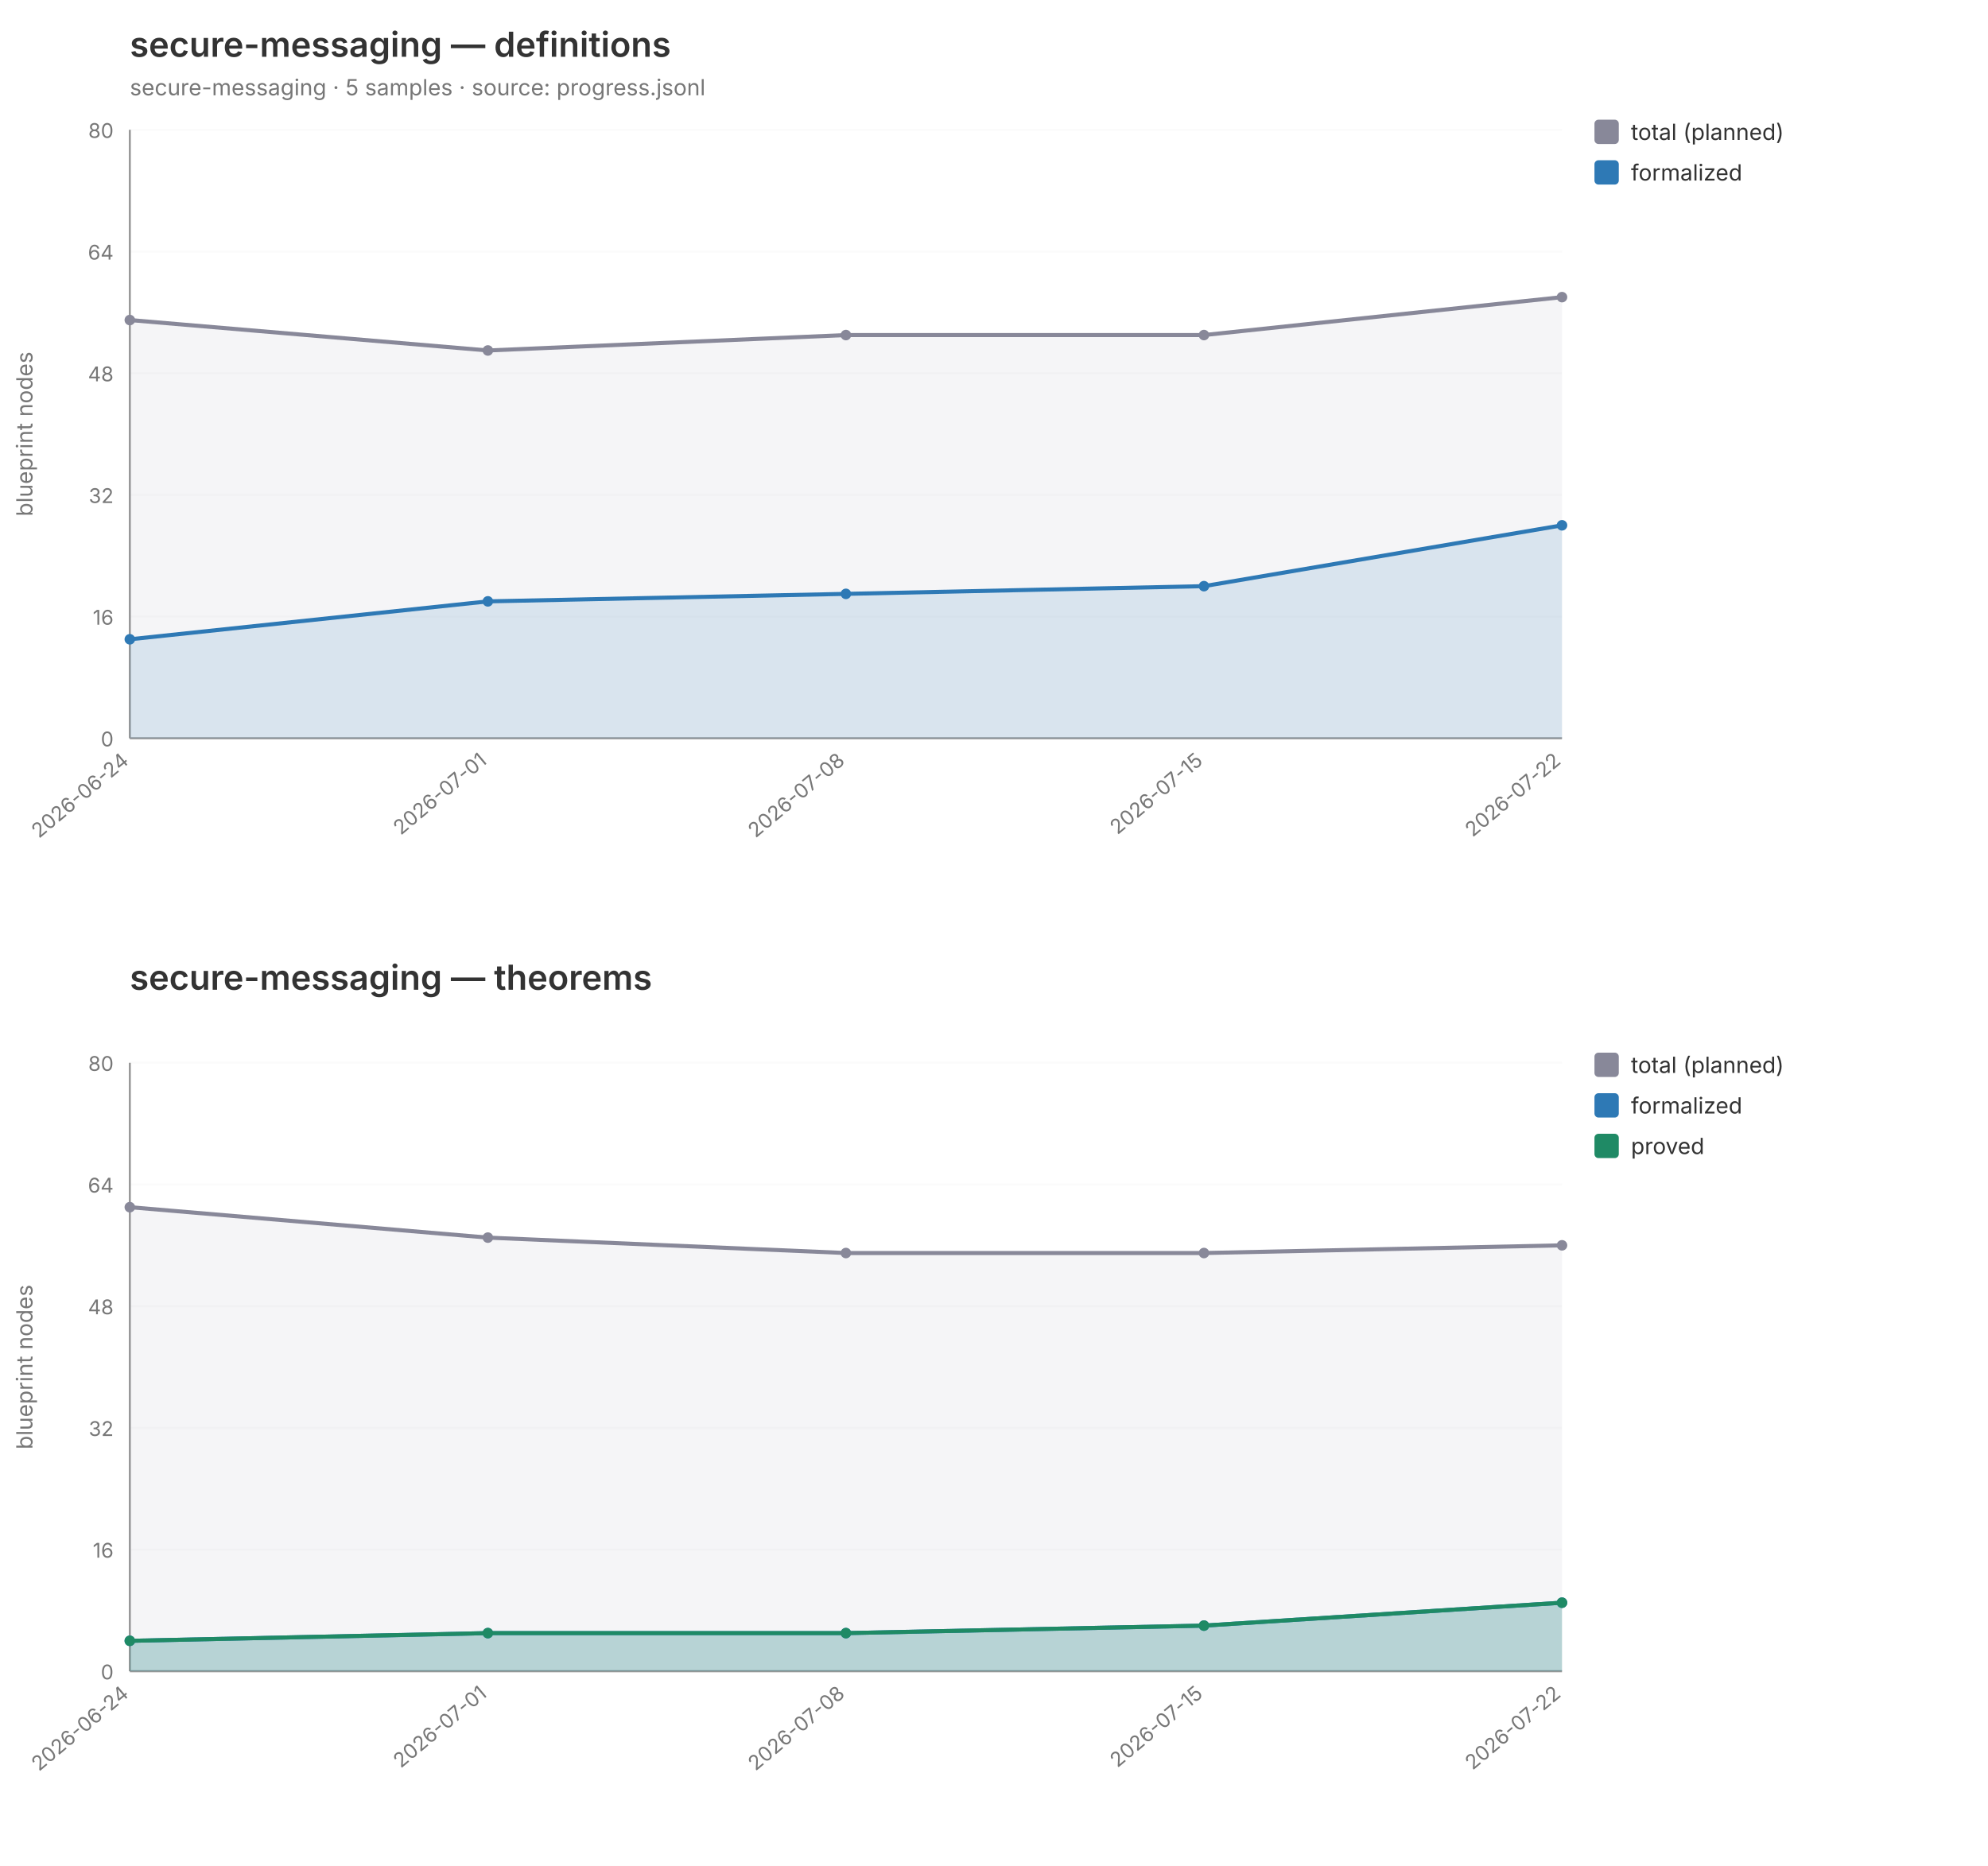
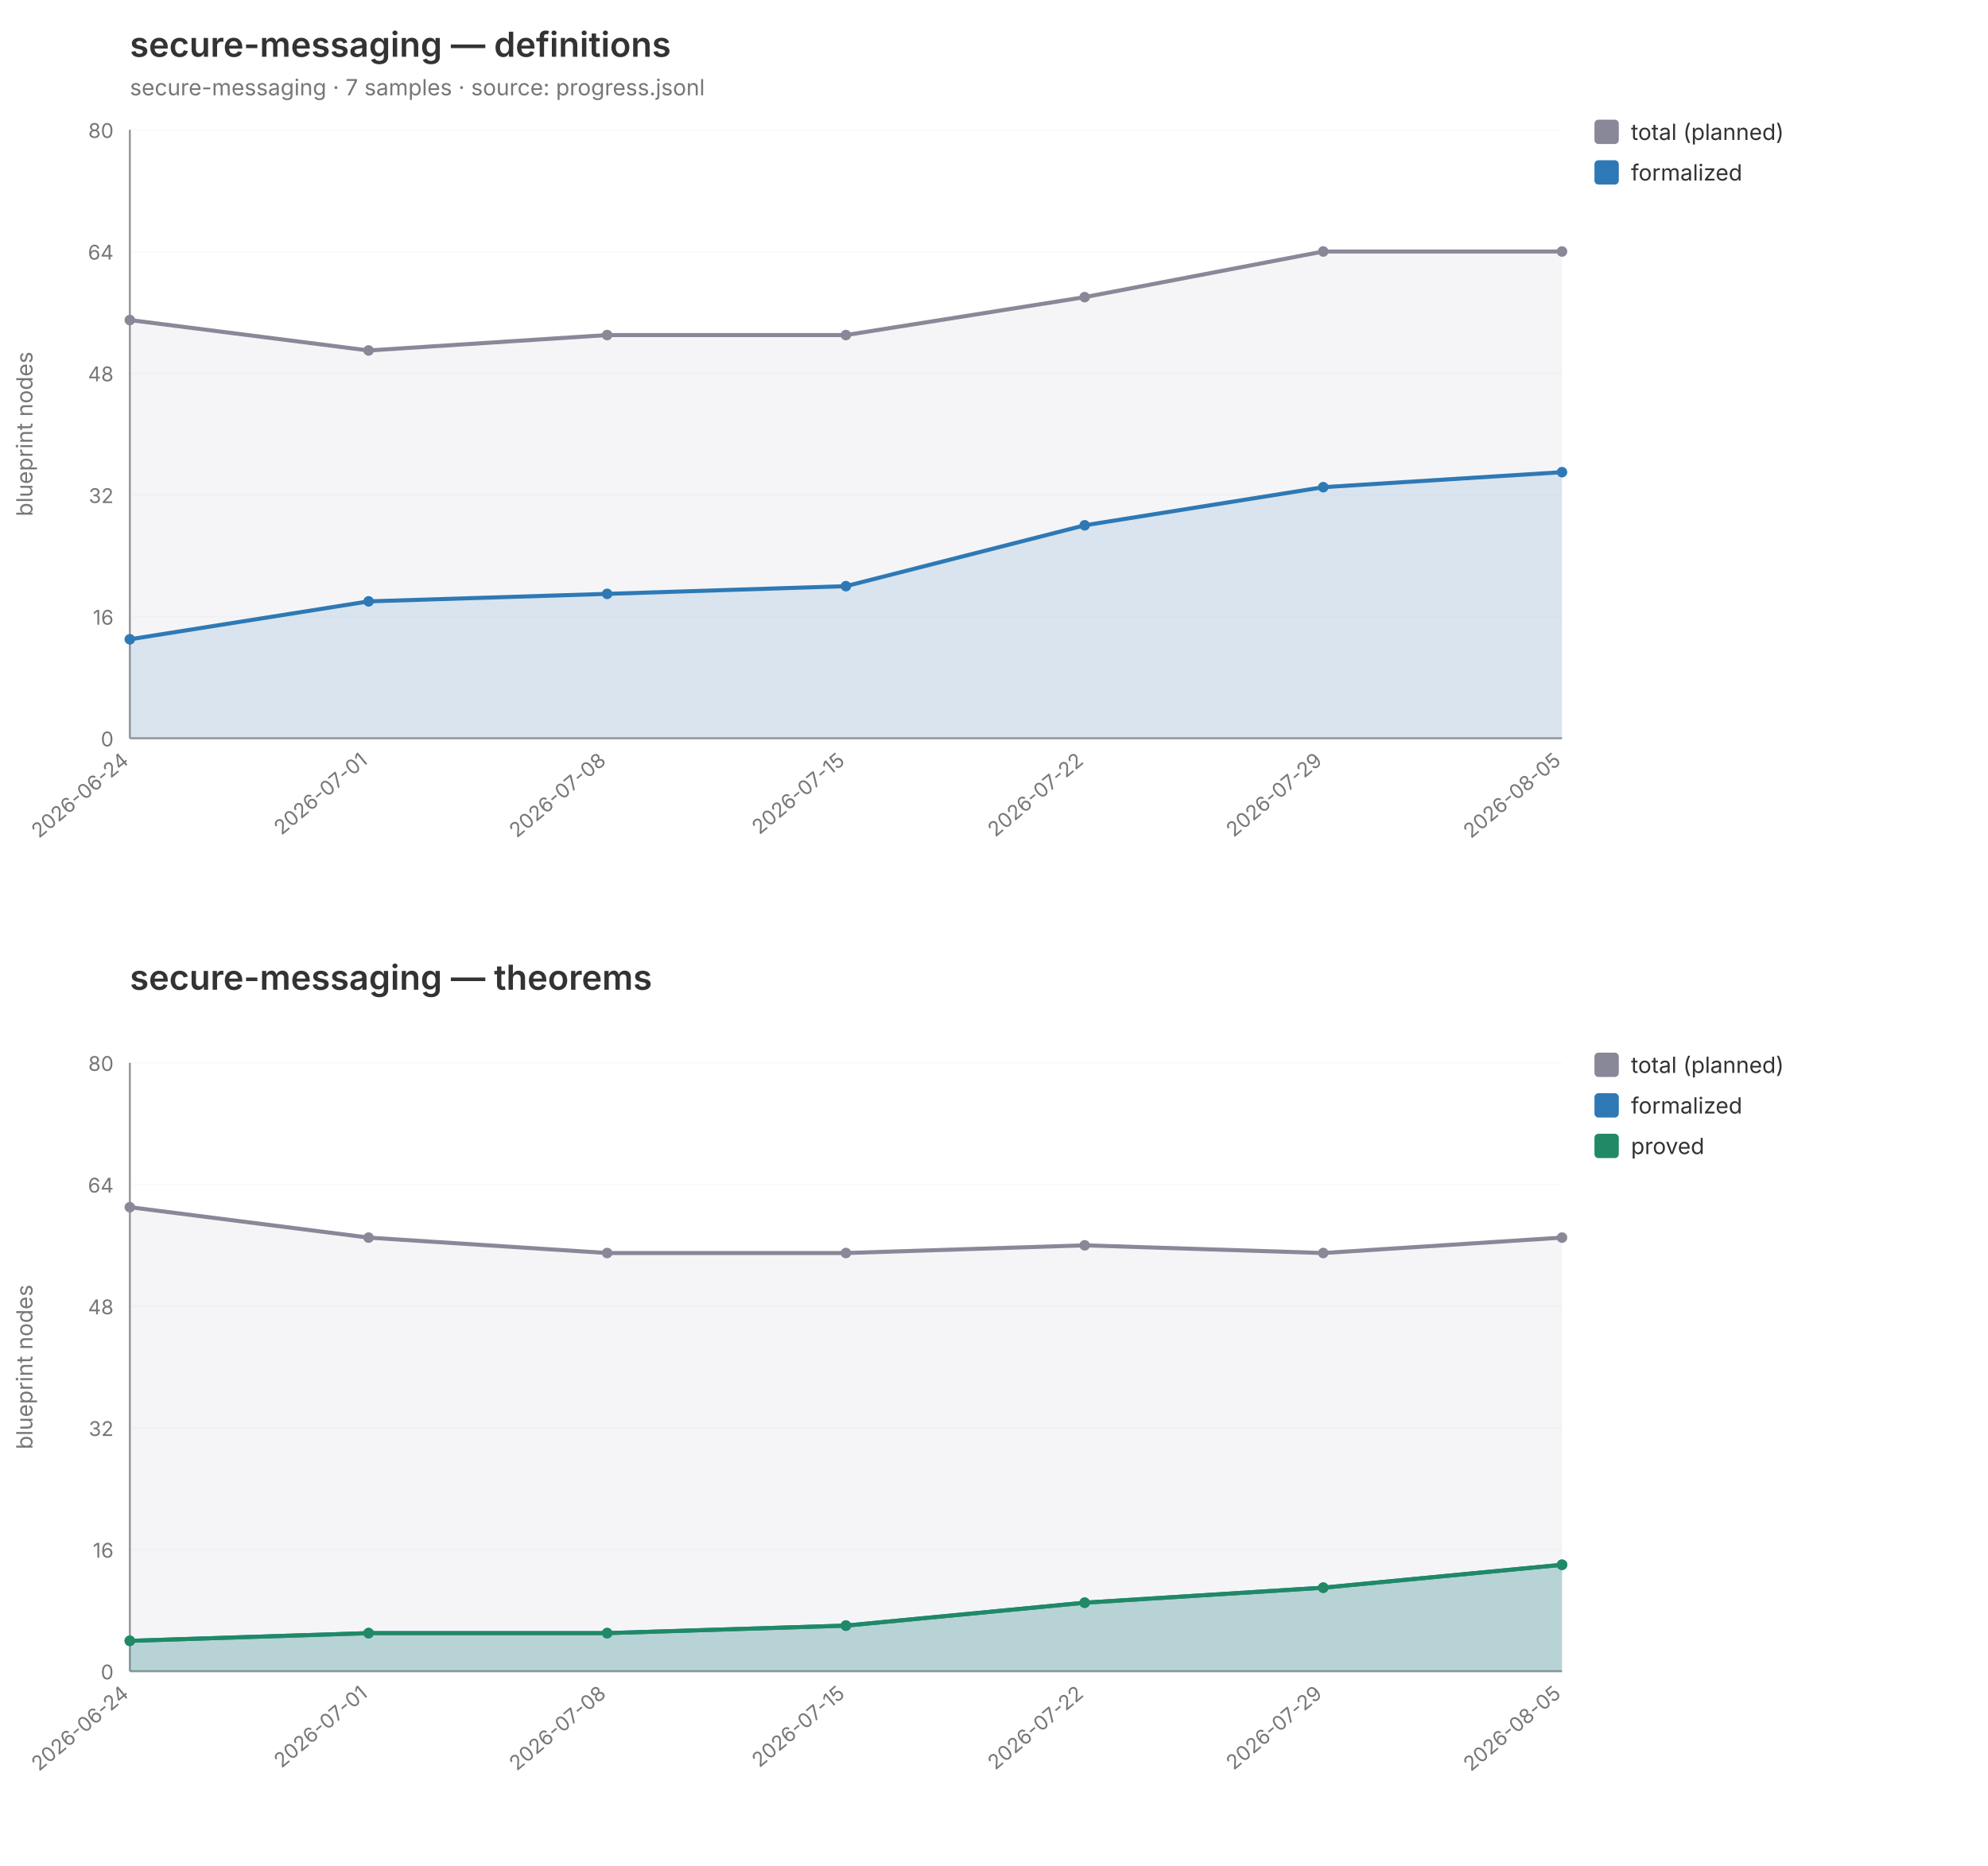
<svg xmlns="http://www.w3.org/2000/svg" width="980" height="920" viewBox="0 0 980 920" font-family="system-ui, -apple-system, Segoe UI, sans-serif">
  <rect width="980" height="920" fill="#FFFFFF" />
  <svg x="0" y="0.0" width="980" height="460" viewBox="0 0 980 460">
    <text x="64" y="28" font-size="17" font-weight="600" fill="#333333">secure-messaging — definitions</text>
-     <text x="64" y="47" font-size="11" fill="#777777">secure-messaging · 5 samples · source: progress.jsonl</text>
+     <text x="64" y="47" font-size="11" fill="#777777">secure-messaging · 7 samples · source: progress.jsonl</text>
    <line x1="64" y1="364.0" x2="770" y2="364.0" stroke="#E4E4E422" />
    <text x="56" y="368.0" font-size="10" text-anchor="end" fill="#777777">0</text>
    <line x1="64" y1="304.0" x2="770" y2="304.0" stroke="#E4E4E422" />
    <text x="56" y="308.0" font-size="10" text-anchor="end" fill="#777777">16</text>
    <line x1="64" y1="244.0" x2="770" y2="244.0" stroke="#E4E4E422" />
    <text x="56" y="248.0" font-size="10" text-anchor="end" fill="#777777">32</text>
    <line x1="64" y1="184.0" x2="770" y2="184.0" stroke="#E4E4E422" />
    <text x="56" y="188.0" font-size="10" text-anchor="end" fill="#777777">48</text>
    <line x1="64" y1="124.0" x2="770" y2="124.0" stroke="#E4E4E422" />
    <text x="56" y="128.0" font-size="10" text-anchor="end" fill="#777777">64</text>
    <line x1="64" y1="64.0" x2="770" y2="64.0" stroke="#E4E4E422" />
    <text x="56" y="68.0" font-size="10" text-anchor="end" fill="#777777">80</text>
    <line x1="64" y1="64" x2="64" y2="364" stroke="#999999" />
    <line x1="64" y1="364" x2="770" y2="364" stroke="#999999" />
    <text x="16" y="214.0" font-size="11" fill="#777777" text-anchor="middle" transform="rotate(-90 16 214.0)">blueprint nodes</text>
    <text x="64.0" y="376.0" font-size="10" fill="#777777" text-anchor="end" transform="rotate(-40 64.0 376.0)">2026-06-24</text>
-     <text x="240.5" y="376.0" font-size="10" fill="#777777" text-anchor="end" transform="rotate(-40 240.5 376.0)">2026-07-01</text>
-     <text x="417.0" y="376.0" font-size="10" fill="#777777" text-anchor="end" transform="rotate(-40 417.0 376.0)">2026-07-08</text>
-     <text x="593.5" y="376.0" font-size="10" fill="#777777" text-anchor="end" transform="rotate(-40 593.5 376.0)">2026-07-15</text>
-     <text x="770.0" y="376.0" font-size="10" fill="#777777" text-anchor="end" transform="rotate(-40 770.0 376.0)">2026-07-22</text>
-     <polygon points="64.0,157.8 240.5,172.8 417.0,165.2 593.5,165.2 770.0,146.5 770.0,364.0 64.0,364.0" fill="#888899" fill-opacity="0.08" stroke="none" />
-     <polygon points="64.0,315.2 240.5,296.5 417.0,292.8 593.5,289.0 770.0,259.0 770.0,364.0 64.0,364.0" fill="#2E79B5" fill-opacity="0.14" stroke="none" />
-     <polyline points="64.0,157.8 240.5,172.8 417.0,165.2 593.5,165.2 770.0,146.5" fill="none" stroke="#888899" stroke-width="2.0" stroke-linejoin="round" />
+     <text x="181.7" y="376.0" font-size="10" fill="#777777" text-anchor="end" transform="rotate(-40 181.7 376.0)">2026-07-01</text>
+     <text x="299.3" y="376.0" font-size="10" fill="#777777" text-anchor="end" transform="rotate(-40 299.3 376.0)">2026-07-08</text>
+     <text x="417.0" y="376.0" font-size="10" fill="#777777" text-anchor="end" transform="rotate(-40 417.0 376.0)">2026-07-15</text>
+     <text x="534.7" y="376.0" font-size="10" fill="#777777" text-anchor="end" transform="rotate(-40 534.7 376.0)">2026-07-22</text>
+     <text x="652.3" y="376.0" font-size="10" fill="#777777" text-anchor="end" transform="rotate(-40 652.3 376.0)">2026-07-29</text>
+     <text x="770.0" y="376.0" font-size="10" fill="#777777" text-anchor="end" transform="rotate(-40 770.0 376.0)">2026-08-05</text>
+     <polygon points="64.0,157.8 181.7,172.8 299.3,165.2 417.0,165.2 534.7,146.5 652.3,124.0 770.0,124.0 770.0,364.0 64.0,364.0" fill="#888899" fill-opacity="0.08" stroke="none" />
+     <polygon points="64.0,315.2 181.7,296.5 299.3,292.8 417.0,289.0 534.7,259.0 652.3,240.2 770.0,232.8 770.0,364.0 64.0,364.0" fill="#2E79B5" fill-opacity="0.14" stroke="none" />
+     <polyline points="64.0,157.8 181.7,172.8 299.3,165.2 417.0,165.2 534.7,146.5 652.3,124.0 770.0,124.0" fill="none" stroke="#888899" stroke-width="2.0" stroke-linejoin="round" />
    <circle cx="64.0" cy="157.8" r="2.6" fill="#888899" />
-     <circle cx="240.5" cy="172.8" r="2.6" fill="#888899" />
+     <circle cx="181.7" cy="172.8" r="2.6" fill="#888899" />
+     <circle cx="299.3" cy="165.2" r="2.6" fill="#888899" />
    <circle cx="417.0" cy="165.2" r="2.6" fill="#888899" />
-     <circle cx="593.5" cy="165.2" r="2.6" fill="#888899" />
-     <circle cx="770.0" cy="146.5" r="2.6" fill="#888899" />
-     <polyline points="64.0,315.2 240.5,296.5 417.0,292.8 593.5,289.0 770.0,259.0" fill="none" stroke="#2E79B5" stroke-width="2.0" stroke-linejoin="round" />
+     <circle cx="534.7" cy="146.5" r="2.6" fill="#888899" />
+     <circle cx="652.3" cy="124.0" r="2.6" fill="#888899" />
+     <circle cx="770.0" cy="124.0" r="2.6" fill="#888899" />
+     <polyline points="64.0,315.2 181.7,296.5 299.3,292.8 417.0,289.0 534.7,259.0 652.3,240.2 770.0,232.8" fill="none" stroke="#2E79B5" stroke-width="2.0" stroke-linejoin="round" />
    <circle cx="64.0" cy="315.2" r="2.6" fill="#2E79B5" />
-     <circle cx="240.5" cy="296.5" r="2.6" fill="#2E79B5" />
-     <circle cx="417.0" cy="292.8" r="2.6" fill="#2E79B5" />
-     <circle cx="593.5" cy="289.0" r="2.6" fill="#2E79B5" />
-     <circle cx="770.0" cy="259.0" r="2.6" fill="#2E79B5" />
+     <circle cx="181.7" cy="296.5" r="2.6" fill="#2E79B5" />
+     <circle cx="299.3" cy="292.8" r="2.6" fill="#2E79B5" />
+     <circle cx="417.0" cy="289.0" r="2.6" fill="#2E79B5" />
+     <circle cx="534.7" cy="259.0" r="2.6" fill="#2E79B5" />
+     <circle cx="652.3" cy="240.2" r="2.6" fill="#2E79B5" />
+     <circle cx="770.0" cy="232.8" r="2.6" fill="#2E79B5" />
    <rect x="786" y="59" width="12" height="12" rx="2" fill="#888899" />
    <text x="804" y="69" font-size="11" fill="#333333">total (planned)</text>
    <rect x="786" y="79" width="12" height="12" rx="2" fill="#2E79B5" />
    <text x="804" y="89" font-size="11" fill="#333333">formalized</text>
  </svg>
  <svg x="0" y="460.0" width="980" height="460" viewBox="0 0 980 460">
    <text x="64" y="28" font-size="17" font-weight="600" fill="#333333">secure-messaging — theorems</text>
    <line x1="64" y1="364.0" x2="770" y2="364.0" stroke="#E4E4E422" />
    <text x="56" y="368.0" font-size="10" text-anchor="end" fill="#777777">0</text>
    <line x1="64" y1="304.0" x2="770" y2="304.0" stroke="#E4E4E422" />
    <text x="56" y="308.0" font-size="10" text-anchor="end" fill="#777777">16</text>
    <line x1="64" y1="244.0" x2="770" y2="244.0" stroke="#E4E4E422" />
    <text x="56" y="248.0" font-size="10" text-anchor="end" fill="#777777">32</text>
    <line x1="64" y1="184.0" x2="770" y2="184.0" stroke="#E4E4E422" />
    <text x="56" y="188.0" font-size="10" text-anchor="end" fill="#777777">48</text>
    <line x1="64" y1="124.0" x2="770" y2="124.0" stroke="#E4E4E422" />
    <text x="56" y="128.0" font-size="10" text-anchor="end" fill="#777777">64</text>
    <line x1="64" y1="64.0" x2="770" y2="64.0" stroke="#E4E4E422" />
    <text x="56" y="68.0" font-size="10" text-anchor="end" fill="#777777">80</text>
    <line x1="64" y1="64" x2="64" y2="364" stroke="#999999" />
    <line x1="64" y1="364" x2="770" y2="364" stroke="#999999" />
    <text x="16" y="214.0" font-size="11" fill="#777777" text-anchor="middle" transform="rotate(-90 16 214.0)">blueprint nodes</text>
    <text x="64.0" y="376.0" font-size="10" fill="#777777" text-anchor="end" transform="rotate(-40 64.0 376.0)">2026-06-24</text>
-     <text x="240.5" y="376.0" font-size="10" fill="#777777" text-anchor="end" transform="rotate(-40 240.5 376.0)">2026-07-01</text>
-     <text x="417.0" y="376.0" font-size="10" fill="#777777" text-anchor="end" transform="rotate(-40 417.0 376.0)">2026-07-08</text>
-     <text x="593.5" y="376.0" font-size="10" fill="#777777" text-anchor="end" transform="rotate(-40 593.5 376.0)">2026-07-15</text>
-     <text x="770.0" y="376.0" font-size="10" fill="#777777" text-anchor="end" transform="rotate(-40 770.0 376.0)">2026-07-22</text>
-     <polygon points="64.0,135.2 240.5,150.2 417.0,157.8 593.5,157.8 770.0,154.0 770.0,364.0 64.0,364.0" fill="#888899" fill-opacity="0.08" stroke="none" />
-     <polygon points="64.0,349.0 240.5,345.2 417.0,345.2 593.5,341.5 770.0,330.2 770.0,364.0 64.0,364.0" fill="#2E79B5" fill-opacity="0.14" stroke="none" />
-     <polygon points="64.0,349.0 240.5,345.2 417.0,345.2 593.5,341.5 770.0,330.2 770.0,364.0 64.0,364.0" fill="#1F8A65" fill-opacity="0.18" stroke="none" />
-     <polyline points="64.0,135.2 240.5,150.2 417.0,157.8 593.5,157.8 770.0,154.0" fill="none" stroke="#888899" stroke-width="2.0" stroke-linejoin="round" />
+     <text x="181.7" y="376.0" font-size="10" fill="#777777" text-anchor="end" transform="rotate(-40 181.7 376.0)">2026-07-01</text>
+     <text x="299.3" y="376.0" font-size="10" fill="#777777" text-anchor="end" transform="rotate(-40 299.3 376.0)">2026-07-08</text>
+     <text x="417.0" y="376.0" font-size="10" fill="#777777" text-anchor="end" transform="rotate(-40 417.0 376.0)">2026-07-15</text>
+     <text x="534.7" y="376.0" font-size="10" fill="#777777" text-anchor="end" transform="rotate(-40 534.7 376.0)">2026-07-22</text>
+     <text x="652.3" y="376.0" font-size="10" fill="#777777" text-anchor="end" transform="rotate(-40 652.3 376.0)">2026-07-29</text>
+     <text x="770.0" y="376.0" font-size="10" fill="#777777" text-anchor="end" transform="rotate(-40 770.0 376.0)">2026-08-05</text>
+     <polygon points="64.0,135.2 181.7,150.2 299.3,157.8 417.0,157.8 534.7,154.0 652.3,157.8 770.0,150.2 770.0,364.0 64.0,364.0" fill="#888899" fill-opacity="0.08" stroke="none" />
+     <polygon points="64.0,349.0 181.7,345.2 299.3,345.2 417.0,341.5 534.7,330.2 652.3,322.8 770.0,311.5 770.0,364.0 64.0,364.0" fill="#2E79B5" fill-opacity="0.14" stroke="none" />
+     <polygon points="64.0,349.0 181.7,345.2 299.3,345.2 417.0,341.5 534.7,330.2 652.3,322.8 770.0,311.5 770.0,364.0 64.0,364.0" fill="#1F8A65" fill-opacity="0.18" stroke="none" />
+     <polyline points="64.0,135.2 181.7,150.2 299.3,157.8 417.0,157.8 534.7,154.0 652.3,157.8 770.0,150.2" fill="none" stroke="#888899" stroke-width="2.0" stroke-linejoin="round" />
    <circle cx="64.0" cy="135.2" r="2.6" fill="#888899" />
-     <circle cx="240.5" cy="150.2" r="2.6" fill="#888899" />
+     <circle cx="181.7" cy="150.2" r="2.6" fill="#888899" />
+     <circle cx="299.3" cy="157.8" r="2.6" fill="#888899" />
    <circle cx="417.0" cy="157.8" r="2.6" fill="#888899" />
-     <circle cx="593.5" cy="157.8" r="2.6" fill="#888899" />
-     <circle cx="770.0" cy="154.0" r="2.6" fill="#888899" />
-     <polyline points="64.0,349.0 240.5,345.2 417.0,345.2 593.5,341.5 770.0,330.2" fill="none" stroke="#2E79B5" stroke-width="2.0" stroke-linejoin="round" />
+     <circle cx="534.7" cy="154.0" r="2.6" fill="#888899" />
+     <circle cx="652.3" cy="157.8" r="2.6" fill="#888899" />
+     <circle cx="770.0" cy="150.2" r="2.6" fill="#888899" />
+     <polyline points="64.0,349.0 181.7,345.2 299.3,345.2 417.0,341.5 534.7,330.2 652.3,322.8 770.0,311.5" fill="none" stroke="#2E79B5" stroke-width="2.0" stroke-linejoin="round" />
    <circle cx="64.0" cy="349.0" r="2.6" fill="#2E79B5" />
-     <circle cx="240.5" cy="345.2" r="2.6" fill="#2E79B5" />
-     <circle cx="417.0" cy="345.2" r="2.6" fill="#2E79B5" />
-     <circle cx="593.5" cy="341.5" r="2.6" fill="#2E79B5" />
-     <circle cx="770.0" cy="330.2" r="2.6" fill="#2E79B5" />
-     <polyline points="64.0,349.0 240.5,345.2 417.0,345.2 593.5,341.5 770.0,330.2" fill="none" stroke="#1F8A65" stroke-width="2.0" stroke-linejoin="round" />
+     <circle cx="181.7" cy="345.2" r="2.6" fill="#2E79B5" />
+     <circle cx="299.3" cy="345.2" r="2.6" fill="#2E79B5" />
+     <circle cx="417.0" cy="341.5" r="2.6" fill="#2E79B5" />
+     <circle cx="534.7" cy="330.2" r="2.6" fill="#2E79B5" />
+     <circle cx="652.3" cy="322.8" r="2.6" fill="#2E79B5" />
+     <circle cx="770.0" cy="311.5" r="2.6" fill="#2E79B5" />
+     <polyline points="64.0,349.0 181.7,345.2 299.3,345.2 417.0,341.5 534.7,330.2 652.3,322.8 770.0,311.5" fill="none" stroke="#1F8A65" stroke-width="2.0" stroke-linejoin="round" />
    <circle cx="64.0" cy="349.0" r="2.6" fill="#1F8A65" />
-     <circle cx="240.5" cy="345.2" r="2.6" fill="#1F8A65" />
-     <circle cx="417.0" cy="345.2" r="2.6" fill="#1F8A65" />
-     <circle cx="593.5" cy="341.5" r="2.6" fill="#1F8A65" />
-     <circle cx="770.0" cy="330.2" r="2.6" fill="#1F8A65" />
+     <circle cx="181.7" cy="345.2" r="2.6" fill="#1F8A65" />
+     <circle cx="299.3" cy="345.2" r="2.6" fill="#1F8A65" />
+     <circle cx="417.0" cy="341.5" r="2.6" fill="#1F8A65" />
+     <circle cx="534.7" cy="330.2" r="2.6" fill="#1F8A65" />
+     <circle cx="652.3" cy="322.8" r="2.6" fill="#1F8A65" />
+     <circle cx="770.0" cy="311.5" r="2.6" fill="#1F8A65" />
    <rect x="786" y="59" width="12" height="12" rx="2" fill="#888899" />
    <text x="804" y="69" font-size="11" fill="#333333">total (planned)</text>
    <rect x="786" y="79" width="12" height="12" rx="2" fill="#2E79B5" />
    <text x="804" y="89" font-size="11" fill="#333333">formalized</text>
    <rect x="786" y="99" width="12" height="12" rx="2" fill="#1F8A65" />
    <text x="804" y="109" font-size="11" fill="#333333">proved</text>
  </svg>
</svg>
